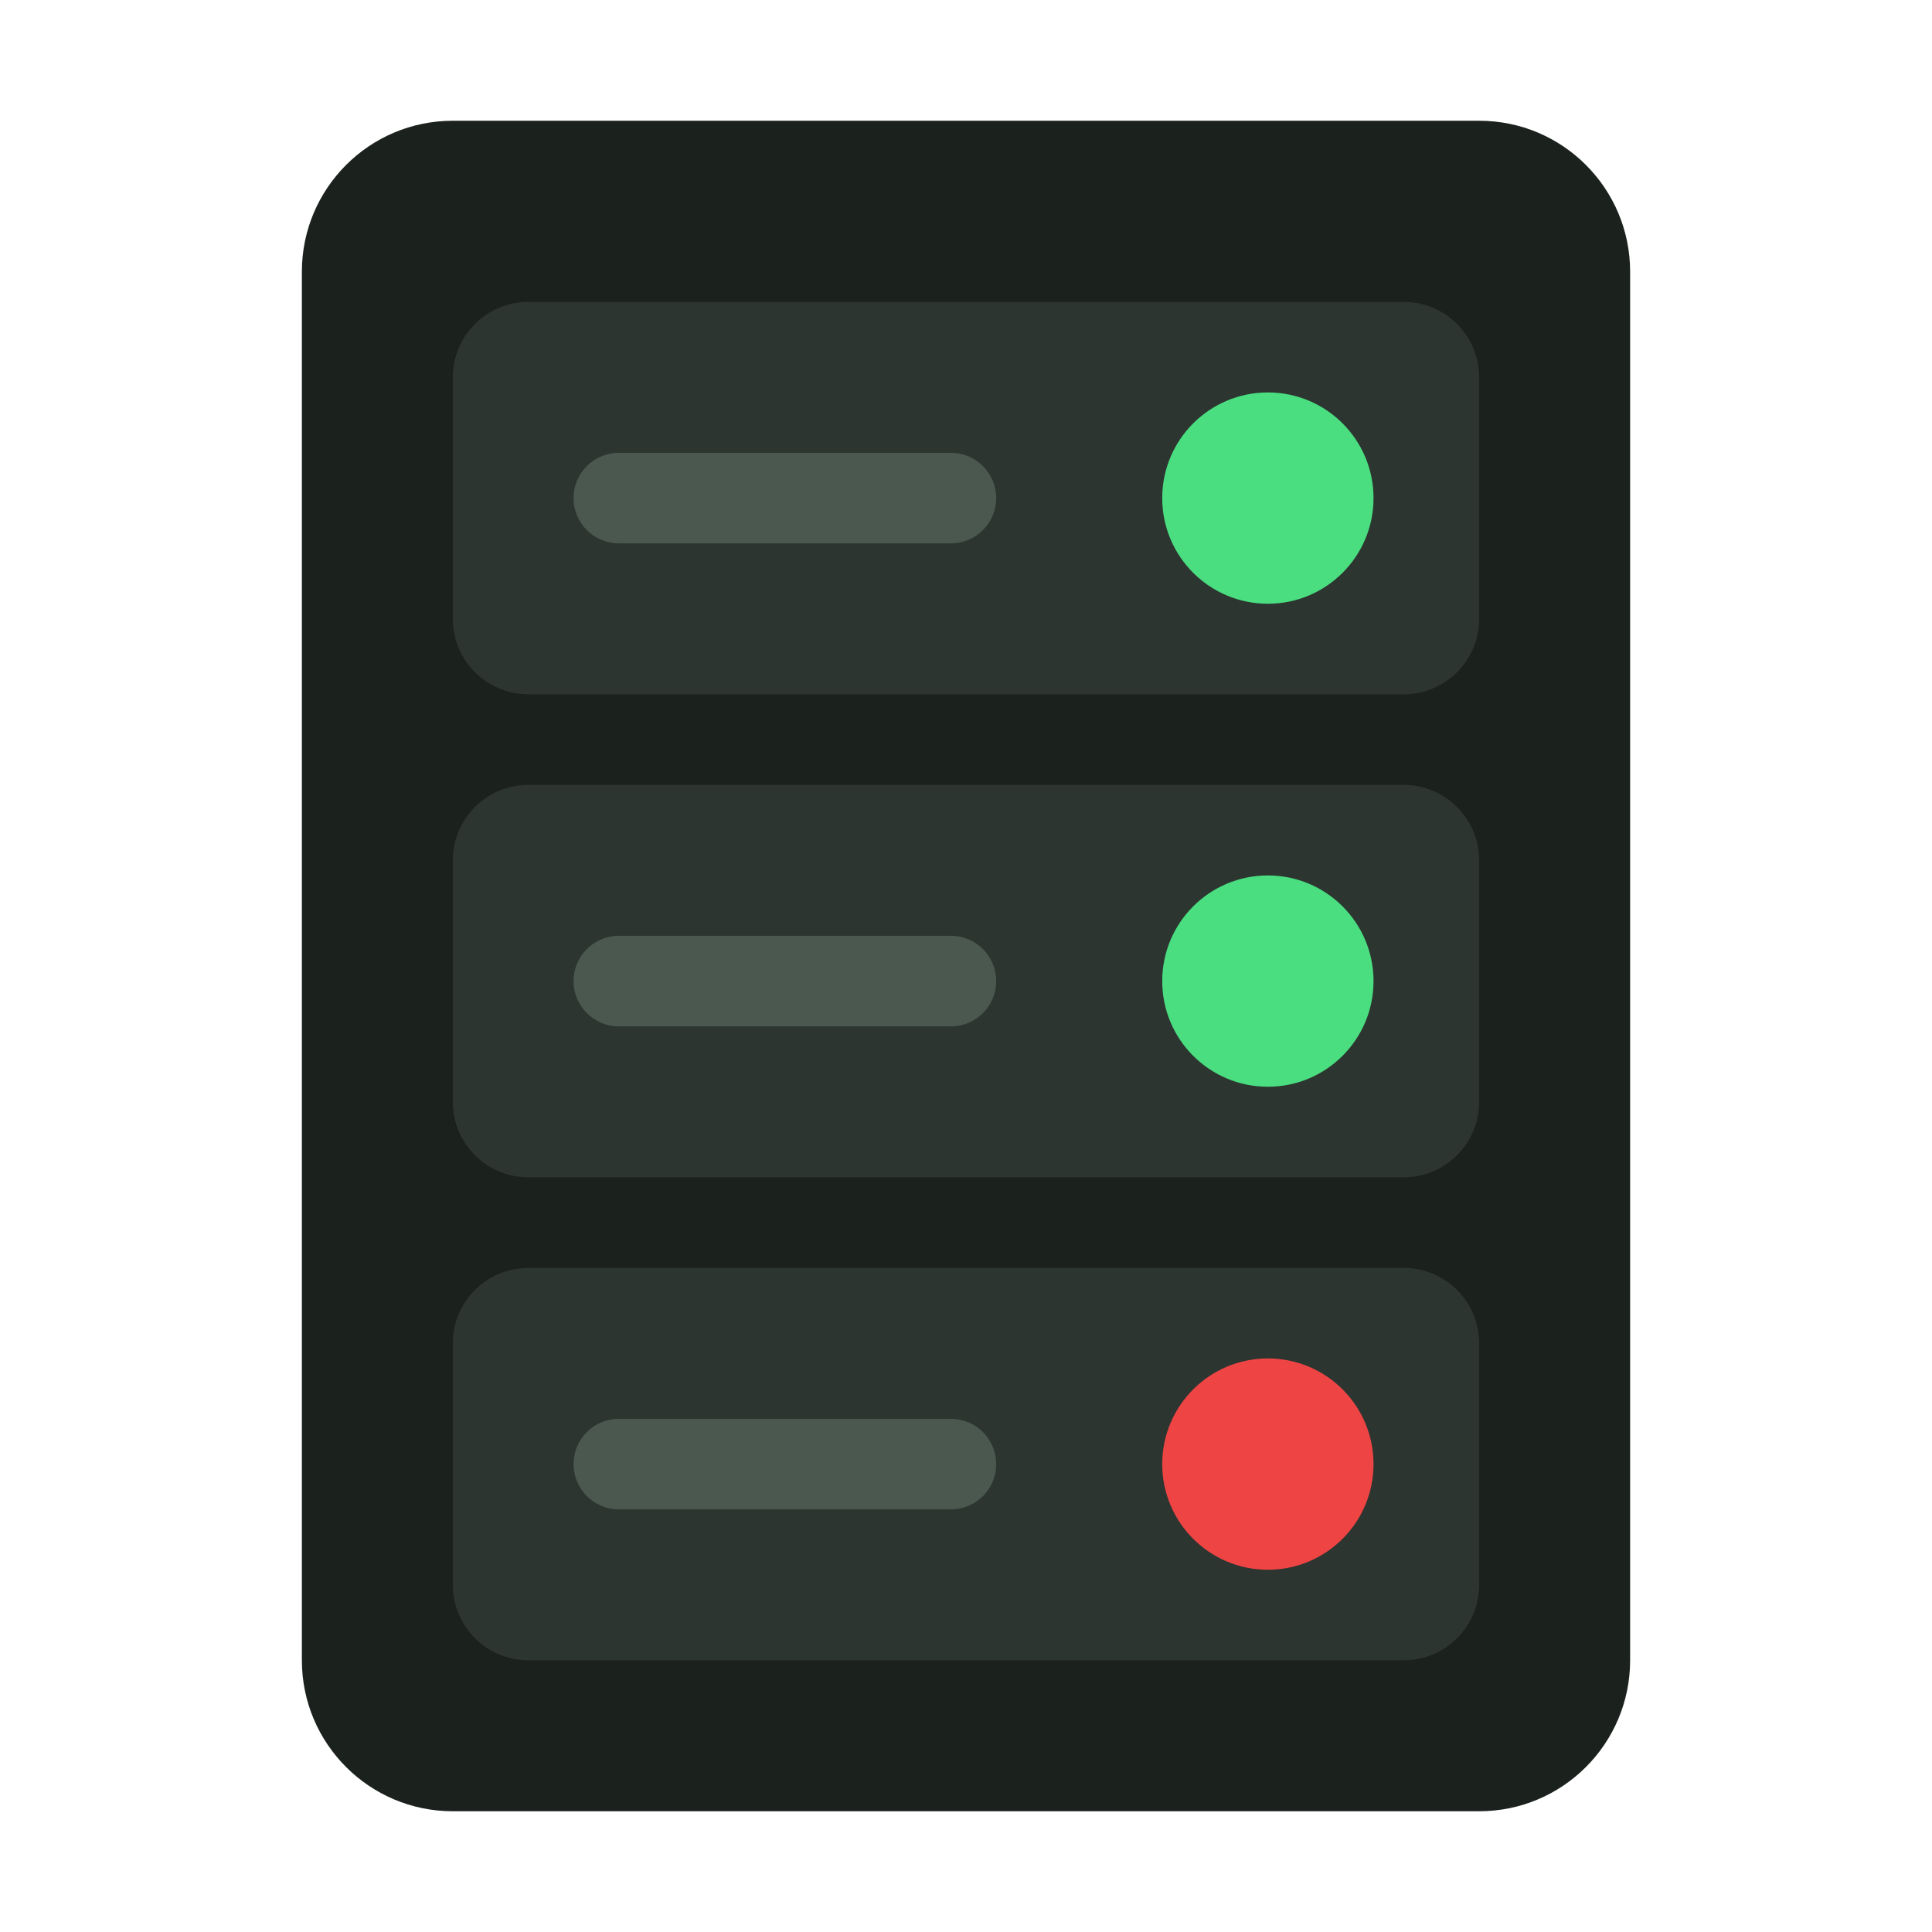
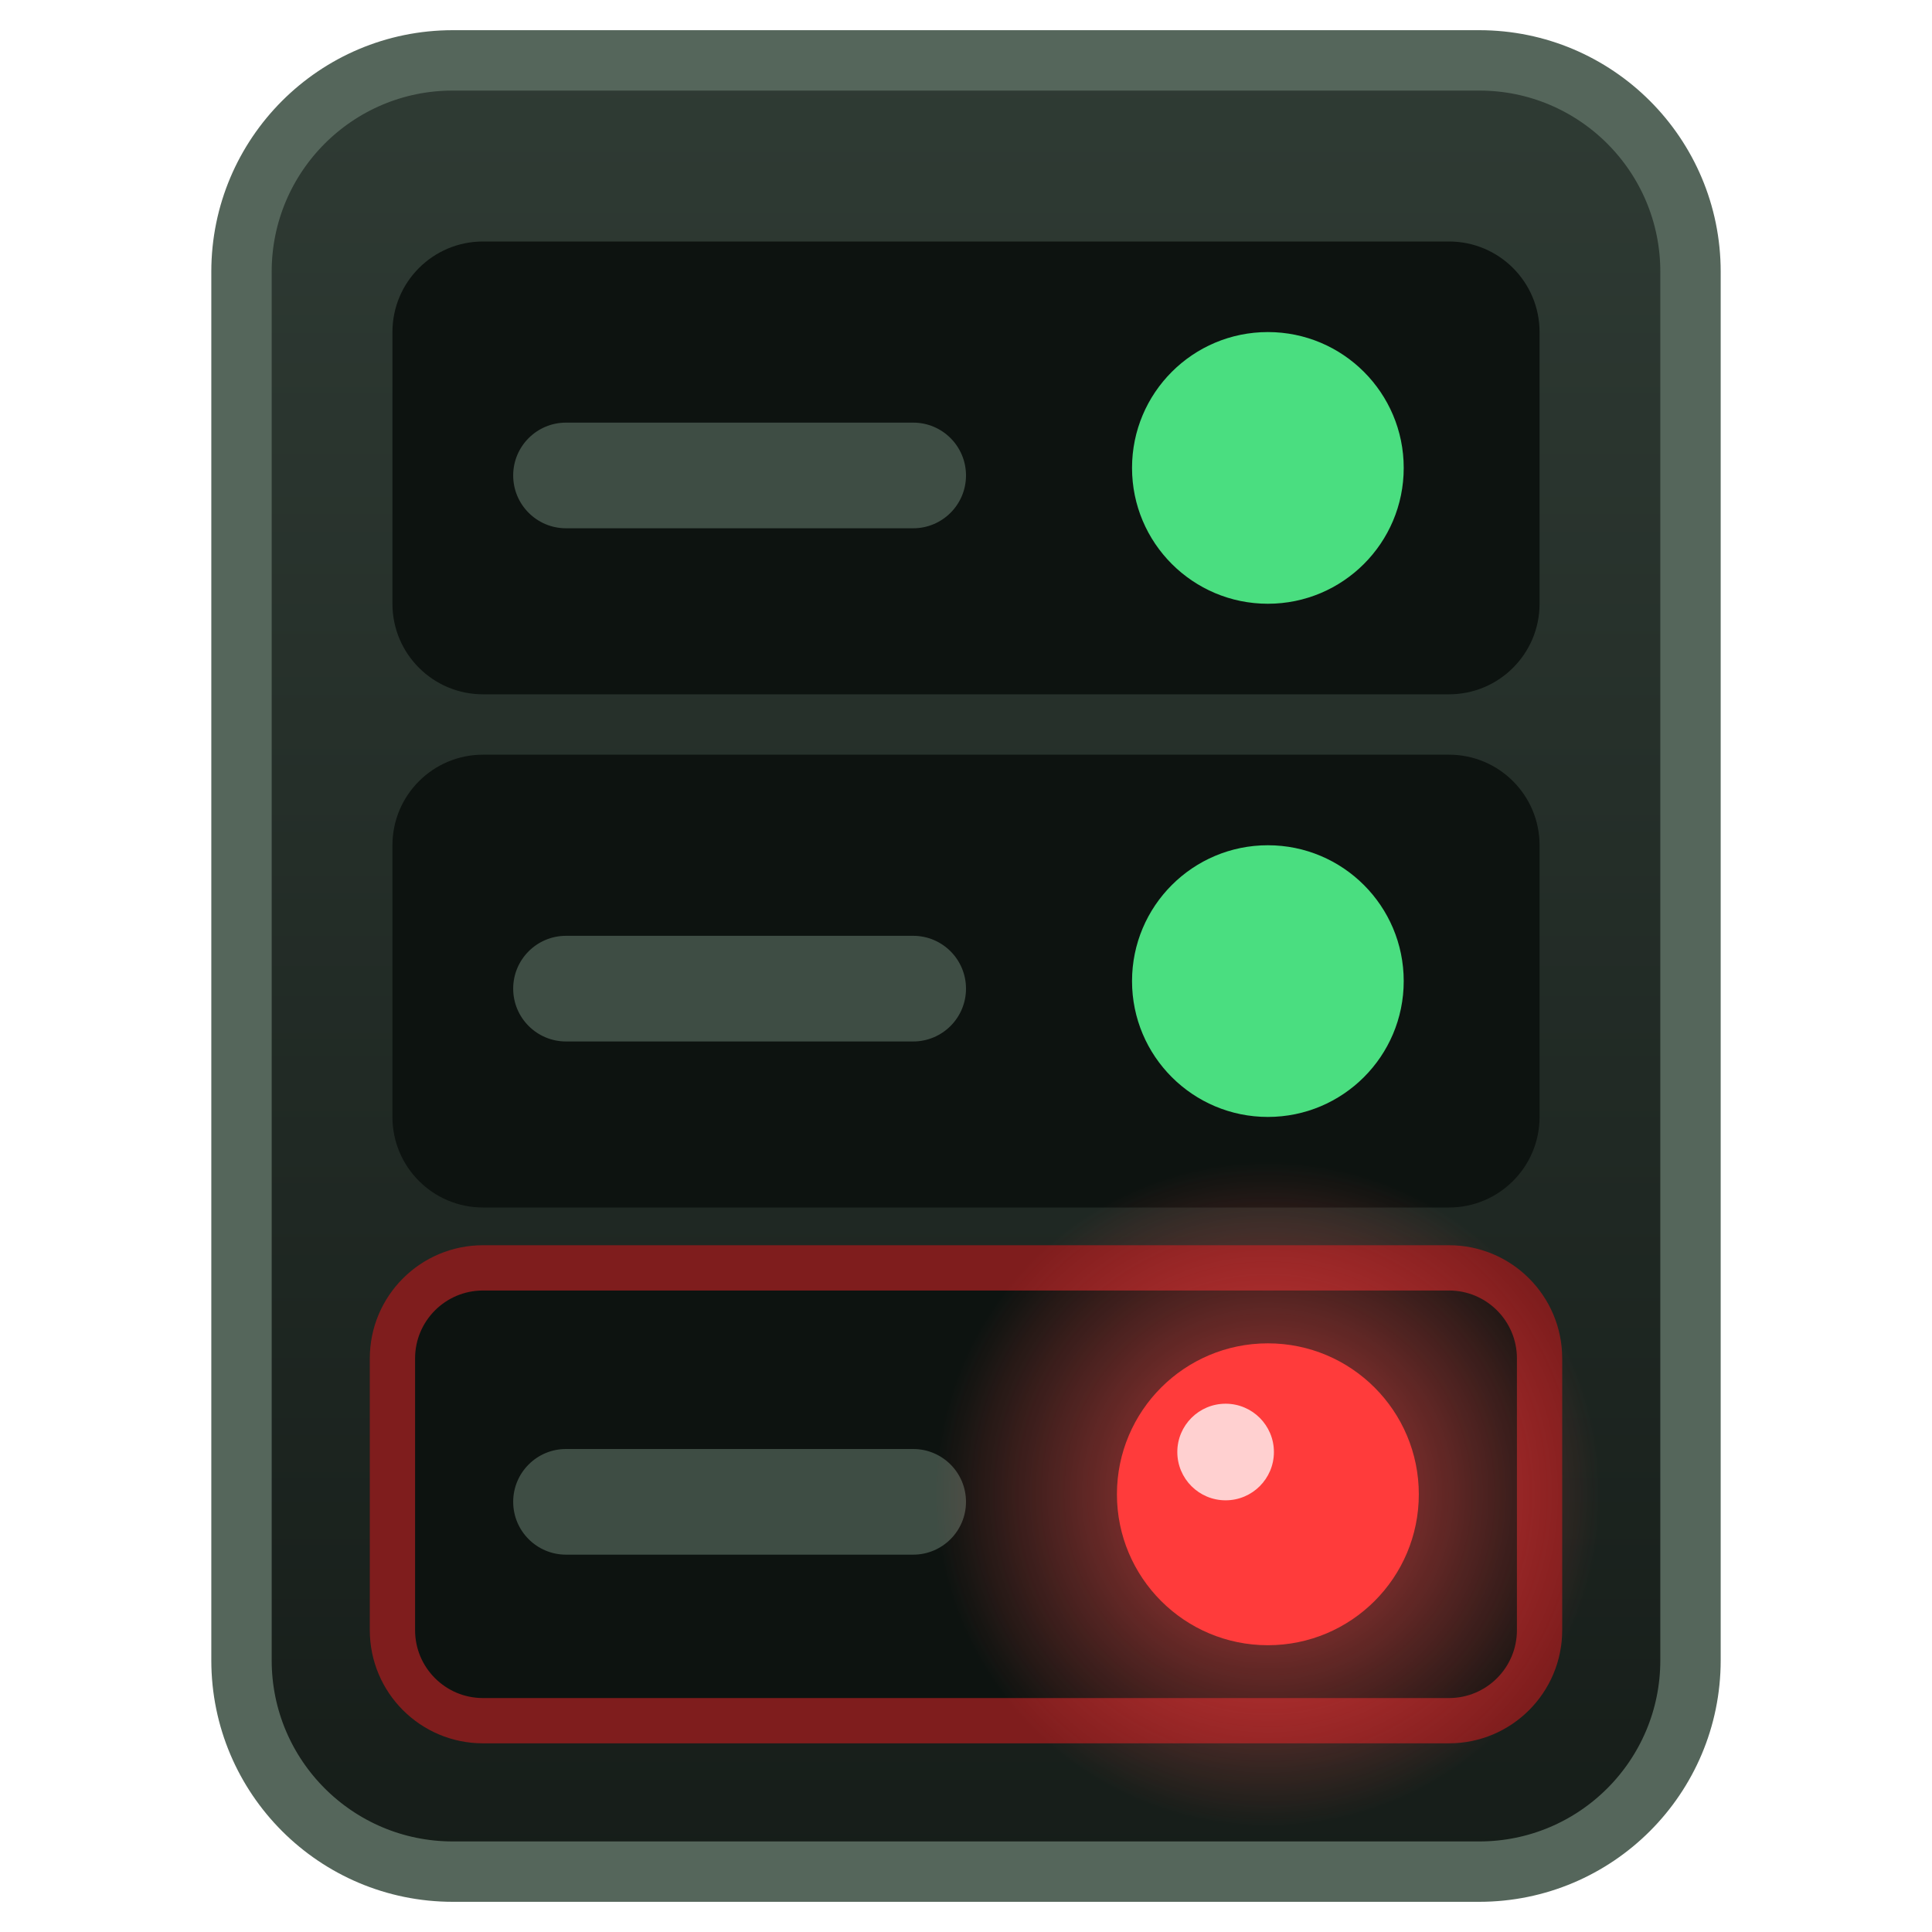
<svg xmlns="http://www.w3.org/2000/svg" viewBox="0 0 64 64" width="64" height="64">
-   <rect x="10" y="4" width="44" height="56" rx="5" fill="#1b211d" />
-   <rect x="15" y="10" width="34" height="13" rx="2.5" fill="#2c3530" />
-   <rect x="15" y="26" width="34" height="13" rx="2.5" fill="#2c3530" />
-   <rect x="15" y="42" width="34" height="13" rx="2.5" fill="#2c3530" />
-   <g fill="#4b5850">
-     <rect x="19" y="15" width="14" height="3" rx="1.5" />
-     <rect x="19" y="31" width="14" height="3" rx="1.5" />
-     <rect x="19" y="47" width="14" height="3" rx="1.5" />
+   <defs>
+     <linearGradient id="rack" x1="0" y1="0" x2="0" y2="1">
+       <stop offset="0" stop-color="#2f3b34" />
+       <stop offset="1" stop-color="#161d19" />
+     </linearGradient>
+     <radialGradient id="dead" cx="0.5" cy="0.5" r="0.5">
+       <stop offset="0" stop-color="#ff4d4d" stop-opacity="0.75" />
+       <stop offset="1" stop-color="#ff4d4d" stop-opacity="0" />
+     </radialGradient>
+   </defs>
+   <rect x="8" y="2" width="48" height="60" rx="7" fill="url(#rack)" stroke="#55665b" stroke-width="2" />
+   <g fill="#0d1310">
+     <rect x="13" y="8" width="38" height="15" rx="3" />
+     <rect x="13" y="25" width="38" height="15" rx="3" />
+     <rect x="13" y="42" width="38" height="15" rx="3" stroke="#7f1d1d" stroke-width="1.5" />
  </g>
-   <circle cx="42" cy="16.5" r="3.5" fill="#4ade80" />
-   <circle cx="42" cy="32.5" r="3.5" fill="#4ade80" />
-   <circle cx="42" cy="48.5" r="3.5" fill="#ef4444" />
+   <g fill="#3e4d44">
+     <rect x="17" y="14" width="15" height="3.5" rx="1.75" />
+     <rect x="17" y="31" width="15" height="3.5" rx="1.75" />
+     <rect x="17" y="48" width="15" height="3.5" rx="1.75" />
+   </g>
+   <circle cx="42" cy="15.5" r="4.5" fill="#4ade80" />
+   <circle cx="42" cy="32.5" r="4.5" fill="#4ade80" />
+   <circle cx="42" cy="49.5" r="11" fill="url(#dead)" />
+   <circle cx="42" cy="49.5" r="5" fill="#ff3b3b" />
+   <circle cx="40.6" cy="48.1" r="1.6" fill="#ffd0d0" />
</svg>
